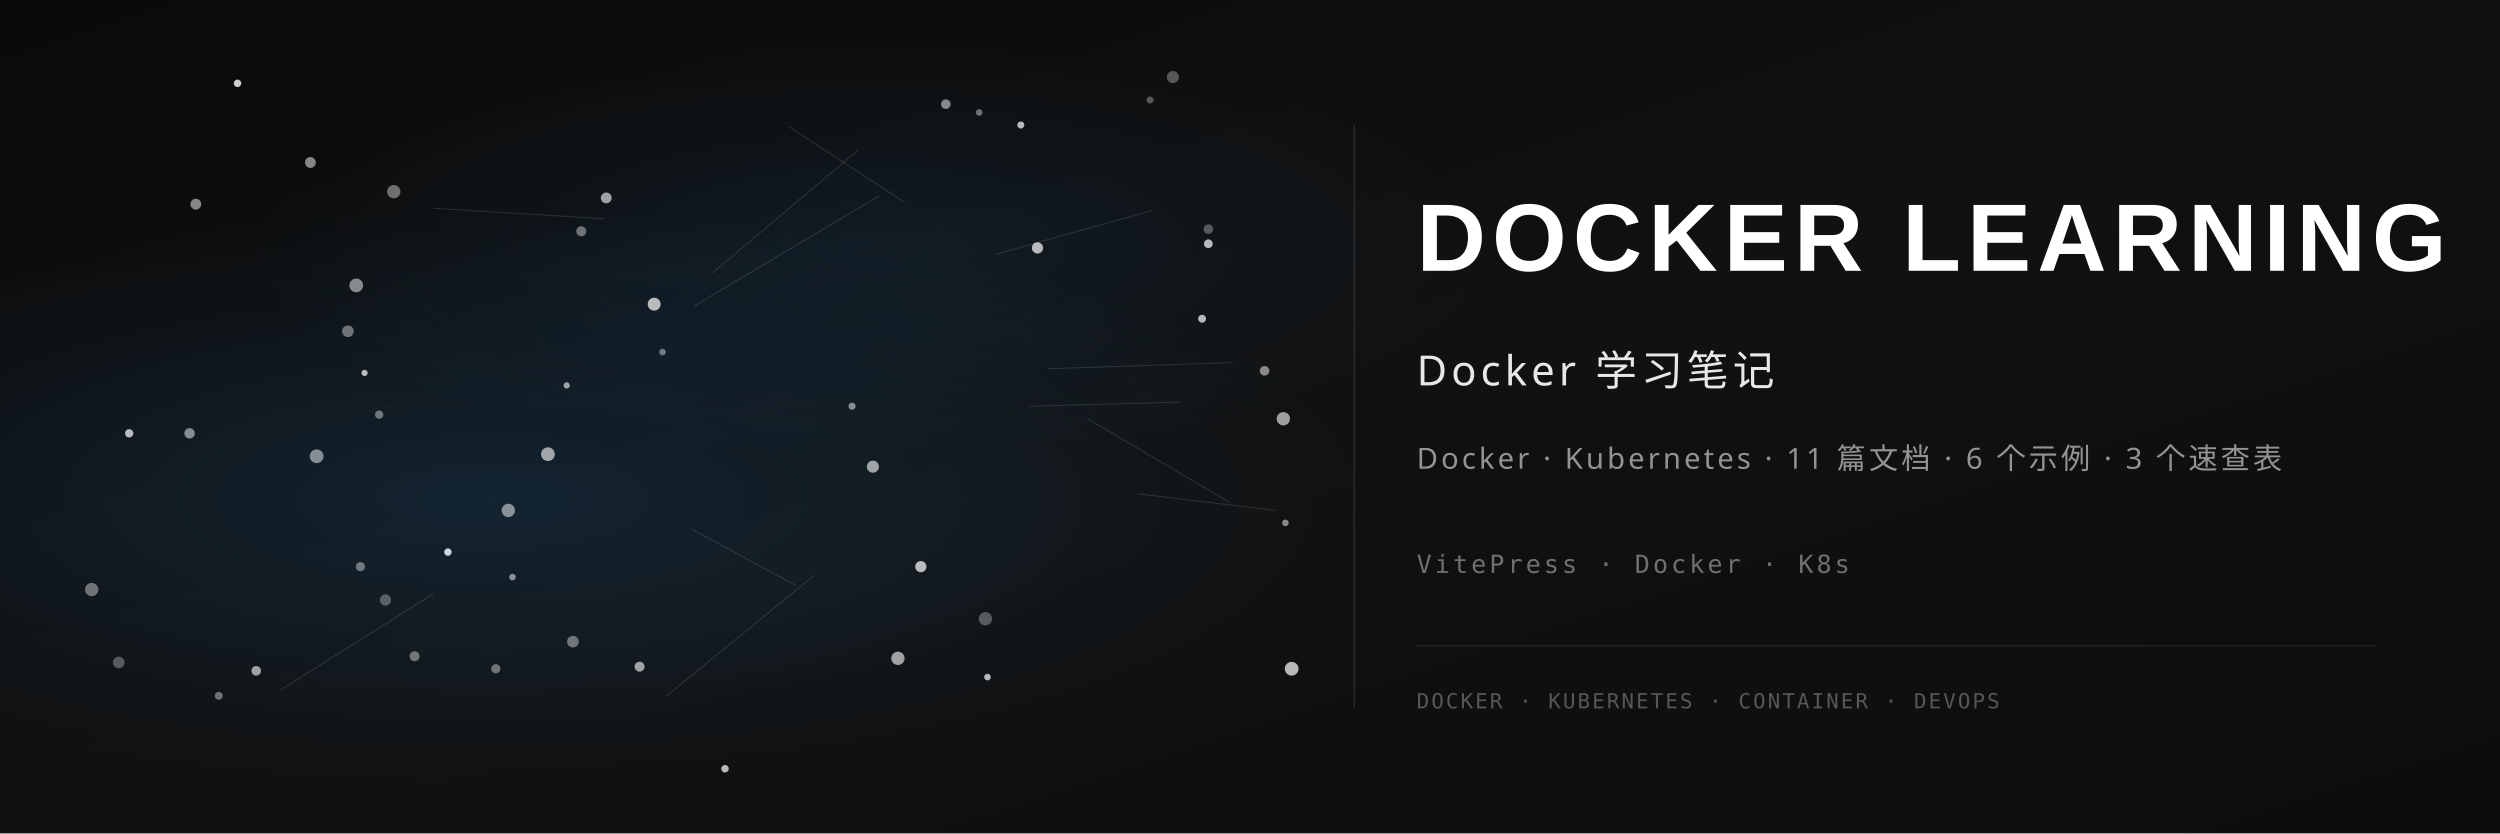
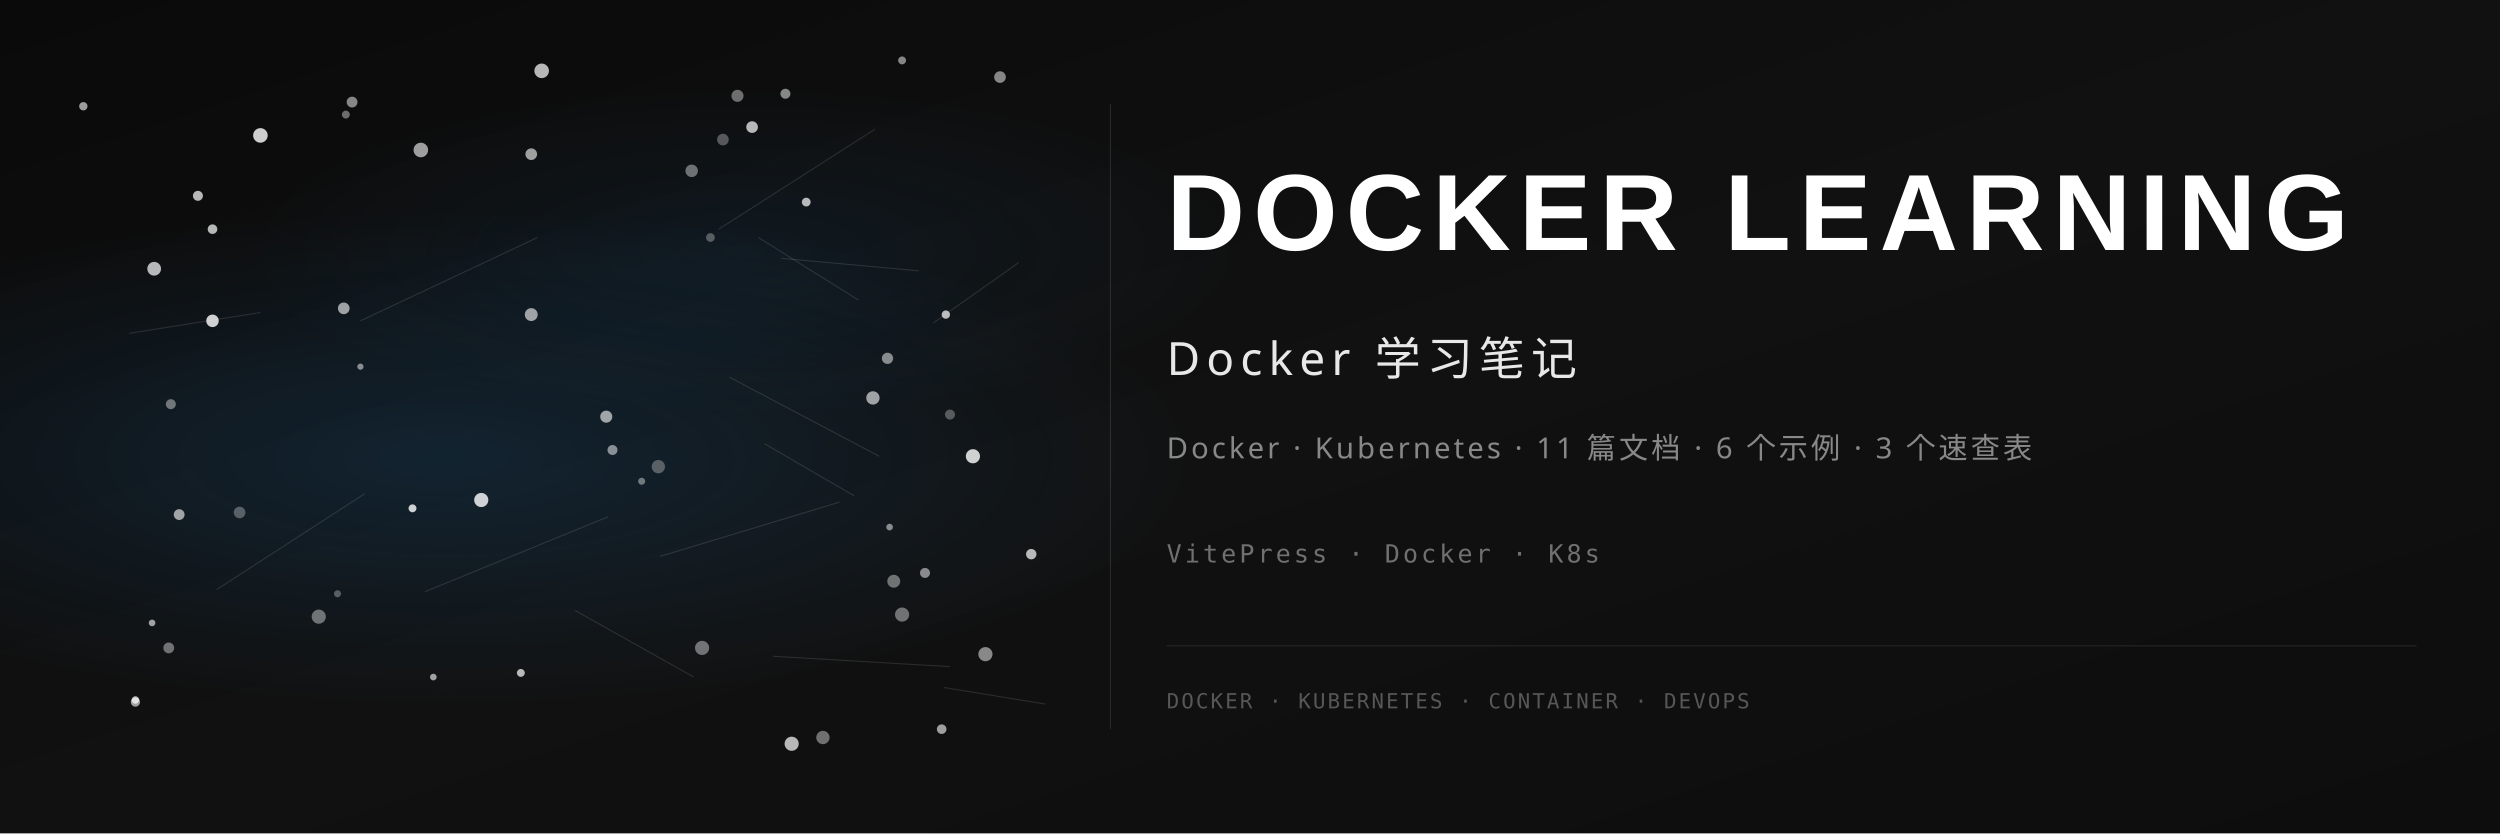
<svg xmlns="http://www.w3.org/2000/svg" viewBox="0 0 1200 400" width="1200" height="400">
  <defs>
    <linearGradient id="bg" x1="0%" y1="0%" x2="100%" y2="100%">
      <stop offset="0%" style="stop-color:#0a0a0a" />
      <stop offset="50%" style="stop-color:#111111" />
      <stop offset="100%" style="stop-color:#0d0d0d" />
    </linearGradient>
-     <radialGradient id="glow1" cx="20%" cy="60%" r="35%">
+     <radialGradient id="glow1" cx="18%" cy="55%" r="30%">
      <stop offset="0%" style="stop-color:#2496ED;stop-opacity:0.15" />
      <stop offset="100%" style="stop-color:#2496ED;stop-opacity:0" />
    </radialGradient>
-     <radialGradient id="glow2" cx="35%" cy="30%" r="25%">
-       <stop offset="0%" style="stop-color:#2496ED;stop-opacity:0.1" />
+     <radialGradient id="glow2" cx="30%" cy="30%" r="20%">
+       <stop offset="0%" style="stop-color:#2496ED;stop-opacity:0.08" />
      <stop offset="100%" style="stop-color:#2496ED;stop-opacity:0" />
    </radialGradient>
  </defs>
  <rect width="1200" height="400" fill="url(#bg)" />
  <rect width="1200" height="400" fill="url(#glow1)" />
  <rect width="1200" height="400" fill="url(#glow2)" />
-   <circle cx="442" cy="272" r="2.7" fill="white" opacity="0.7" />
-   <circle cx="215" cy="265" r="1.8" fill="white" opacity="0.8" />
-   <circle cx="473" cy="297" r="3.2" fill="white" opacity="0.3" />
-   <circle cx="307" cy="320" r="2.4" fill="white" opacity="0.6" />
-   <circle cx="105" cy="334" r="1.9" fill="white" opacity="0.4" />
-   <circle cx="490" cy="60" r="1.7" fill="white" opacity="0.7" />
-   <circle cx="244" cy="245" r="3.2" fill="white" opacity="0.5" />
-   <circle cx="620" cy="321" r="3.3" fill="white" opacity="0.7" />
-   <circle cx="348" cy="369" r="1.8" fill="white" opacity="0.7" />
-   <circle cx="275" cy="308" r="2.8" fill="white" opacity="0.4" />
-   <circle cx="173" cy="272" r="2.2" fill="white" opacity="0.4" />
-   <circle cx="62" cy="208" r="2.0" fill="white" opacity="0.7" />
-   <circle cx="91" cy="208" r="2.5" fill="white" opacity="0.5" />
-   <circle cx="175" cy="179" r="1.5" fill="white" opacity="0.7" />
-   <circle cx="263" cy="218" r="3.3" fill="white" opacity="0.6" />
-   <circle cx="279" cy="111" r="2.4" fill="white" opacity="0.4" />
-   <circle cx="57" cy="318" r="2.8" fill="white" opacity="0.3" />
-   <circle cx="409" cy="195" r="1.7" fill="white" opacity="0.5" />
-   <circle cx="617" cy="251" r="1.6" fill="white" opacity="0.5" />
-   <circle cx="182" cy="199" r="2.0" fill="white" opacity="0.4" />
-   <circle cx="577" cy="153" r="1.9" fill="white" opacity="0.7" />
-   <circle cx="470" cy="54" r="1.6" fill="white" opacity="0.4" />
-   <circle cx="419" cy="224" r="2.9" fill="white" opacity="0.6" />
-   <circle cx="272" cy="185" r="1.5" fill="white" opacity="0.6" />
-   <circle cx="238" cy="321" r="2.2" fill="white" opacity="0.4" />
-   <circle cx="167" cy="159" r="2.8" fill="white" opacity="0.4" />
-   <circle cx="474" cy="325" r="1.6" fill="white" opacity="0.7" />
-   <circle cx="149" cy="78" r="2.6" fill="white" opacity="0.5" />
-   <circle cx="580" cy="110" r="2.3" fill="white" opacity="0.3" />
-   <circle cx="431" cy="316" r="3.2" fill="white" opacity="0.6" />
-   <circle cx="94" cy="98" r="2.6" fill="white" opacity="0.5" />
-   <circle cx="171" cy="137" r="3.3" fill="white" opacity="0.5" />
-   <circle cx="123" cy="322" r="2.3" fill="white" opacity="0.6" />
-   <circle cx="314" cy="146" r="3.1" fill="white" opacity="0.7" />
-   <circle cx="44" cy="283" r="3.2" fill="white" opacity="0.4" />
-   <circle cx="580" cy="117" r="2.1" fill="white" opacity="0.7" />
-   <circle cx="498" cy="119" r="2.7" fill="white" opacity="0.7" />
-   <circle cx="185" cy="288" r="2.7" fill="white" opacity="0.3" />
-   <circle cx="563" cy="37" r="2.9" fill="white" opacity="0.3" />
-   <circle cx="318" cy="169" r="1.6" fill="white" opacity="0.4" />
-   <circle cx="199" cy="315" r="2.4" fill="white" opacity="0.4" />
-   <circle cx="246" cy="277" r="1.6" fill="white" opacity="0.5" />
-   <circle cx="152" cy="219" r="3.3" fill="white" opacity="0.5" />
-   <circle cx="189" cy="92" r="3.2" fill="white" opacity="0.4" />
-   <circle cx="552" cy="48" r="1.7" fill="white" opacity="0.3" />
-   <circle cx="291" cy="95" r="2.6" fill="white" opacity="0.6" />
-   <circle cx="454" cy="50" r="2.3" fill="white" opacity="0.5" />
-   <circle cx="616" cy="201" r="3.2" fill="white" opacity="0.6" />
-   <circle cx="114" cy="40" r="1.8" fill="white" opacity="0.8" />
-   <circle cx="607" cy="178" r="2.3" fill="white" opacity="0.5" />
-   <line x1="320" y1="334" x2="391" y2="276" stroke="white" stroke-width="0.5" opacity="0.12" />
-   <line x1="494" y1="195" x2="566" y2="193" stroke="white" stroke-width="0.5" opacity="0.12" />
-   <line x1="333" y1="147" x2="422" y2="94" stroke="white" stroke-width="0.5" opacity="0.12" />
-   <line x1="208" y1="100" x2="290" y2="105" stroke="white" stroke-width="0.5" opacity="0.12" />
-   <line x1="546" y1="237" x2="612" y2="245" stroke="white" stroke-width="0.5" opacity="0.12" />
-   <line x1="503" y1="177" x2="592" y2="174" stroke="white" stroke-width="0.5" opacity="0.12" />
-   <line x1="332" y1="254" x2="382" y2="281" stroke="white" stroke-width="0.5" opacity="0.12" />
-   <line x1="522" y1="201" x2="590" y2="241" stroke="white" stroke-width="0.5" opacity="0.12" />
-   <line x1="379" y1="61" x2="434" y2="97" stroke="white" stroke-width="0.5" opacity="0.12" />
-   <line x1="478" y1="122" x2="553" y2="101" stroke="white" stroke-width="0.5" opacity="0.12" />
-   <line x1="342" y1="131" x2="412" y2="72" stroke="white" stroke-width="0.5" opacity="0.12" />
-   <line x1="135" y1="331" x2="208" y2="285" stroke="white" stroke-width="0.5" opacity="0.12" />
-   <line x1="650" y1="60" x2="650" y2="340" stroke="white" stroke-width="0.5" opacity="0.15" />
-   <text x="680" y="130" font-family="'SF Pro Display','Helvetica Neue',Arial,sans-serif" font-size="46" font-weight="800" fill="white" letter-spacing="3">DOCKER LEARNING</text>
-   <text x="680" y="185" font-family="'Noto Sans SC','PingFang SC','Microsoft YaHei',sans-serif" font-size="20" font-weight="500" fill="white" opacity="0.9" letter-spacing="2">Docker 学习笔记</text>
-   <text x="680" y="225" font-family="'Noto Sans SC','PingFang SC','Microsoft YaHei',sans-serif" font-size="14" font-weight="300" fill="white" opacity="0.55" letter-spacing="1.5">Docker · Kubernetes · 11 篇文档 · 6 个示例 · 3 个速查表</text>
-   <text x="680" y="275" font-family="'SF Mono','Fira Code','Consolas',monospace" font-size="12" fill="white" opacity="0.4" letter-spacing="1.5">VitePress · Docker · K8s</text>
-   <line x1="680" y1="310" x2="1140" y2="310" stroke="white" stroke-width="0.5" opacity="0.12" />
-   <text x="680" y="340" font-family="'SF Mono','Fira Code','Consolas',monospace" font-size="10" fill="white" opacity="0.3" letter-spacing="1">DOCKER · KUBERNETES · CONTAINER · DEVOPS</text>
+   <circle cx="65" cy="337" r="2.2" fill="white" opacity="0.6" />
+   <circle cx="250" cy="323" r="1.9" fill="white" opacity="0.7" />
+   <circle cx="480" cy="37" r="2.8" fill="white" opacity="0.5" />
+   <circle cx="387" cy="97" r="2.1" fill="white" opacity="0.7" />
+   <circle cx="74" cy="129" r="3.3" fill="white" opacity="0.7" />
+   <circle cx="337" cy="311" r="3.4" fill="white" opacity="0.4" />
+   <circle cx="73" cy="299" r="1.6" fill="white" opacity="0.6" />
+   <circle cx="429" cy="279" r="3.1" fill="white" opacity="0.4" />
+   <circle cx="456" cy="199" r="2.4" fill="white" opacity="0.3" />
+   <circle cx="467" cy="219" r="3.4" fill="white" opacity="0.8" />
+   <circle cx="361" cy="61" r="2.8" fill="white" opacity="0.7" />
+   <circle cx="95" cy="94" r="2.4" fill="white" opacity="0.7" />
+   <circle cx="102" cy="110" r="2.3" fill="white" opacity="0.7" />
+   <circle cx="395" cy="354" r="3.2" fill="white" opacity="0.4" />
+   <circle cx="347" cy="67" r="2.8" fill="white" opacity="0.3" />
+   <circle cx="433" cy="295" r="3.4" fill="white" opacity="0.4" />
+   <circle cx="380" cy="357" r="3.4" fill="white" opacity="0.7" />
+   <circle cx="153" cy="296" r="3.4" fill="white" opacity="0.4" />
+   <circle cx="308" cy="231" r="1.7" fill="white" opacity="0.4" />
+   <circle cx="166" cy="55" r="1.9" fill="white" opacity="0.4" />
+   <circle cx="162" cy="285" r="1.7" fill="white" opacity="0.3" />
+   <circle cx="454" cy="151" r="2.0" fill="white" opacity="0.7" />
+   <circle cx="65" cy="336" r="1.8" fill="white" opacity="0.7" />
+   <circle cx="255" cy="151" r="3.1" fill="white" opacity="0.6" />
+   <circle cx="316" cy="224" r="3.2" fill="white" opacity="0.3" />
+   <circle cx="341" cy="114" r="2.1" fill="white" opacity="0.3" />
+   <circle cx="40" cy="51" r="2.0" fill="white" opacity="0.6" />
+   <circle cx="125" cy="65" r="3.5" fill="white" opacity="0.8" />
+   <circle cx="426" cy="172" r="2.7" fill="white" opacity="0.5" />
+   <circle cx="165" cy="148" r="2.8" fill="white" opacity="0.6" />
+   <circle cx="255" cy="74" r="2.8" fill="white" opacity="0.6" />
+   <circle cx="354" cy="46" r="2.9" fill="white" opacity="0.4" />
+   <circle cx="473" cy="314" r="3.4" fill="white" opacity="0.5" />
+   <circle cx="452" cy="350" r="2.3" fill="white" opacity="0.6" />
+   <circle cx="260" cy="34" r="3.5" fill="white" opacity="0.7" />
+   <circle cx="377" cy="45" r="2.4" fill="white" opacity="0.5" />
+   <circle cx="291" cy="200" r="2.9" fill="white" opacity="0.6" />
+   <circle cx="444" cy="275" r="2.4" fill="white" opacity="0.5" />
+   <circle cx="231" cy="240" r="3.4" fill="white" opacity="0.8" />
+   <circle cx="202" cy="72" r="3.5" fill="white" opacity="0.6" />
+   <circle cx="102" cy="154" r="3.0" fill="white" opacity="0.8" />
+   <circle cx="294" cy="216" r="2.4" fill="white" opacity="0.5" />
+   <circle cx="173" cy="176" r="1.5" fill="white" opacity="0.5" />
+   <circle cx="82" cy="194" r="2.4" fill="white" opacity="0.4" />
+   <circle cx="419" cy="191" r="3.2" fill="white" opacity="0.6" />
+   <circle cx="115" cy="246" r="2.8" fill="white" opacity="0.3" />
+   <circle cx="427" cy="253" r="1.6" fill="white" opacity="0.5" />
+   <circle cx="495" cy="266" r="2.5" fill="white" opacity="0.7" />
+   <circle cx="433" cy="29" r="1.9" fill="white" opacity="0.5" />
+   <circle cx="208" cy="325" r="1.6" fill="white" opacity="0.6" />
+   <circle cx="198" cy="244" r="1.9" fill="white" opacity="0.8" />
+   <circle cx="81" cy="311" r="2.6" fill="white" opacity="0.4" />
+   <circle cx="86" cy="247" r="2.6" fill="white" opacity="0.6" />
+   <circle cx="332" cy="82" r="3.0" fill="white" opacity="0.4" />
+   <circle cx="169" cy="49" r="2.6" fill="white" opacity="0.5" />
+   <line x1="204" y1="284" x2="292" y2="248" stroke="white" stroke-width="0.5" opacity="0.12" />
+   <line x1="276" y1="293" x2="333" y2="325" stroke="white" stroke-width="0.5" opacity="0.12" />
+   <line x1="371" y1="315" x2="456" y2="320" stroke="white" stroke-width="0.5" opacity="0.12" />
+   <line x1="350" y1="181" x2="422" y2="219" stroke="white" stroke-width="0.5" opacity="0.12" />
+   <line x1="317" y1="267" x2="403" y2="241" stroke="white" stroke-width="0.5" opacity="0.12" />
+   <line x1="367" y1="213" x2="410" y2="238" stroke="white" stroke-width="0.5" opacity="0.12" />
+   <line x1="104" y1="283" x2="175" y2="237" stroke="white" stroke-width="0.5" opacity="0.12" />
+   <line x1="375" y1="124" x2="441" y2="130" stroke="white" stroke-width="0.5" opacity="0.12" />
+   <line x1="173" y1="154" x2="258" y2="114" stroke="white" stroke-width="0.5" opacity="0.12" />
+   <line x1="62" y1="160" x2="125" y2="150" stroke="white" stroke-width="0.5" opacity="0.12" />
+   <line x1="345" y1="110" x2="420" y2="62" stroke="white" stroke-width="0.5" opacity="0.12" />
+   <line x1="453" y1="330" x2="502" y2="338" stroke="white" stroke-width="0.5" opacity="0.12" />
+   <line x1="448" y1="155" x2="489" y2="126" stroke="white" stroke-width="0.5" opacity="0.12" />
+   <line x1="364" y1="114" x2="412" y2="144" stroke="white" stroke-width="0.5" opacity="0.12" />
+   <line x1="533" y1="50" x2="533" y2="350" stroke="white" stroke-width="0.5" opacity="0.12" />
+   <text x="560" y="120" font-family="'SF Pro Display','Helvetica Neue',Arial,sans-serif" font-size="52" font-weight="800" fill="white" letter-spacing="4">DOCKER LEARNING</text>
+   <text x="560" y="180" font-family="'Noto Sans SC','PingFang SC','Microsoft YaHei',sans-serif" font-size="22" font-weight="500" fill="white" opacity="0.9" letter-spacing="3">Docker 学习笔记</text>
+   <text x="560" y="220" font-family="'Noto Sans SC','PingFang SC','Microsoft YaHei',sans-serif" font-size="14" font-weight="300" fill="white" opacity="0.5" letter-spacing="1.5">Docker · Kubernetes · 11 篇文档 · 6 个示例 · 3 个速查表</text>
+   <text x="560" y="270" font-family="'SF Mono','Fira Code','Consolas',monospace" font-size="12" fill="white" opacity="0.4" letter-spacing="1.5">VitePress · Docker · K8s</text>
+   <line x1="560" y1="310" x2="1160" y2="310" stroke="white" stroke-width="0.5" opacity="0.1" />
+   <text x="560" y="340" font-family="'SF Mono','Fira Code','Consolas',monospace" font-size="10" fill="white" opacity="0.3" letter-spacing="1">DOCKER · KUBERNETES · CONTAINER · DEVOPS</text>
</svg>
